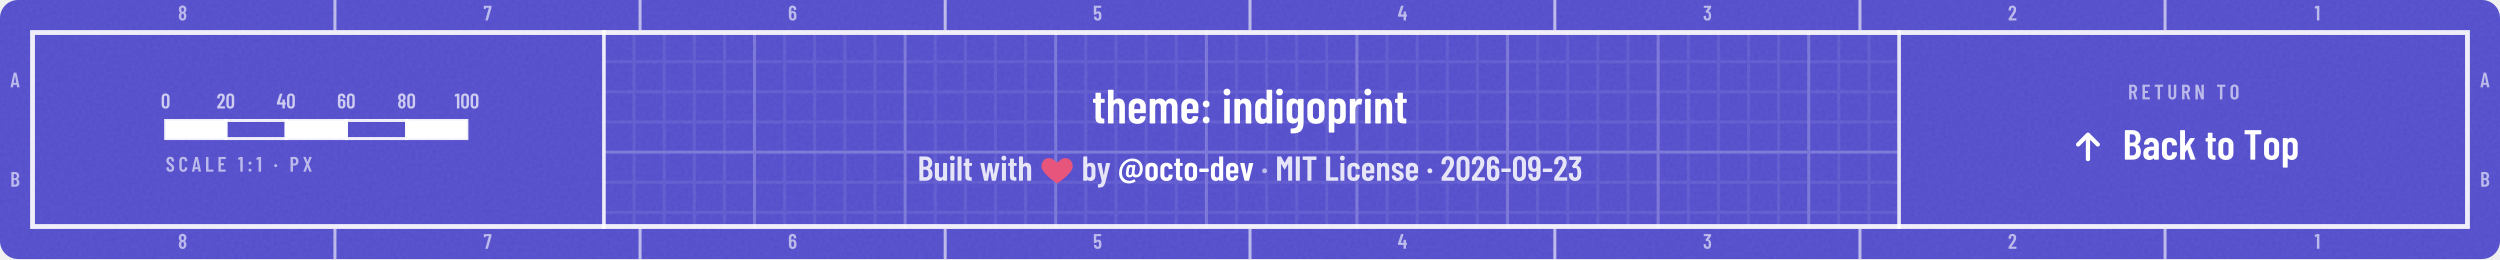
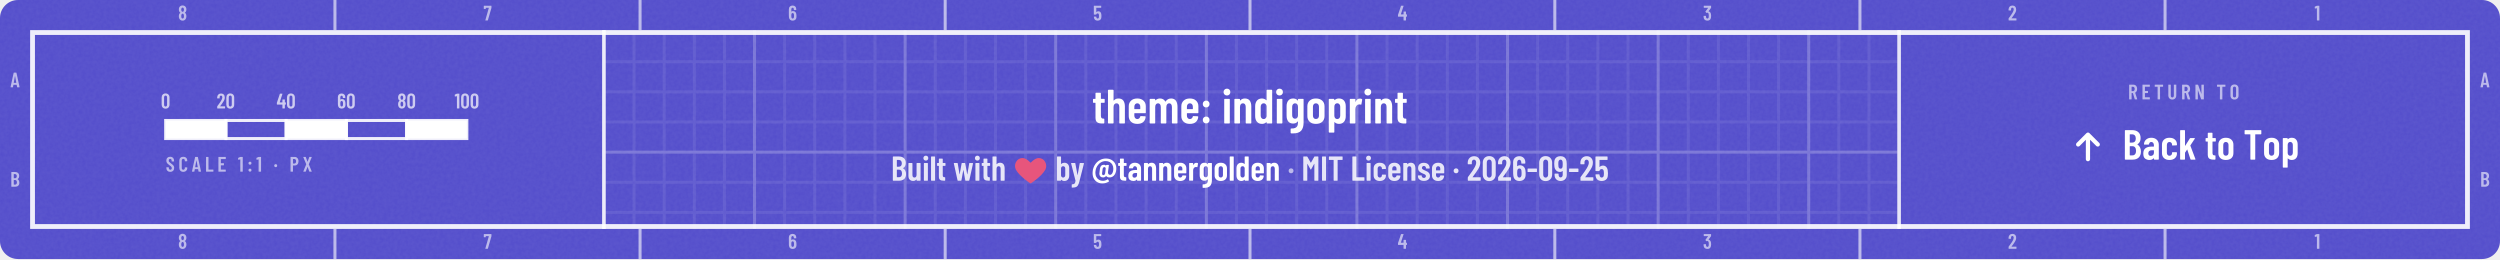
<svg xmlns="http://www.w3.org/2000/svg" width="830" height="86" viewBox="0 0 830 86" role="img" aria-labelledby="t d">
  <defs>
    <clipPath id="kc1">
      <rect x="0" y="0" width="830" height="86" rx="6" />
    </clipPath>
    <filter id="kn2" x="0" y="0" width="100%" height="100%">
      <feTurbulence type="fractalNoise" baseFrequency=".85" numOctaves="2" stitchTiles="stitch" />
      <feColorMatrix values="0 0 0 0 1 0 0 0 0 1 0 0 0 0 1 0 0 0 0.06 0" />
    </filter>
    <pattern id="kp3" width="10" height="10" patternUnits="userSpaceOnUse">
      <path d="M10 .5H.5V10" fill="none" stroke="#FFFFFF" stroke-opacity="0.075" />
    </pattern>
    <pattern id="kp4" width="50" height="50" patternUnits="userSpaceOnUse">
      <path d="M50 .5H.5V50" fill="none" stroke="#FFFFFF" stroke-opacity="0.16" />
    </pattern>
    <clipPath id="kc5">
      <path clip-rule="evenodd" d="M10 10h810v66h-810zM10 10h190v66h-190zM630 10h190v66h-190z" />
    </clipPath>
    <path id="m45" d="M27 263V339Q27 344 30 348Q34 351 39 351H286Q291 351 294 348Q298 344 298 339V263Q298 258 294 254Q291 251 286 251H39Q34 251 30 254Q27 258 27 263Z" />
    <path id="m48" d="M38 183V517Q38 604 89 658Q140 711 224 711Q309 711 360 658Q412 604 412 517V183Q412 96 360 42Q309 -11 224 -11Q140 -11 89 42Q38 96 38 183ZM296 176V524Q296 563 276 586Q257 610 224 610Q192 610 173 586Q154 563 154 524V176Q154 137 173 114Q192 90 224 90Q257 90 276 114Q296 137 296 176Z" />
    <path id="m49" d="M122 700H218Q223 700 226 696Q230 693 230 688V12Q230 7 226 4Q223 0 218 0H126Q121 0 118 4Q114 7 114 12V576Q114 578 112 580Q111 582 109 581L27 565H24Q13 565 13 576L10 643Q10 653 18 657L107 697Q114 700 122 700Z" />
    <path id="m50" d="M173 100H392Q397 100 400 96Q404 93 404 88V12Q404 7 400 4Q397 0 392 0H43Q38 0 34 4Q31 7 31 12V92Q31 101 36 107L75 160Q114 212 152 266Q189 320 215 363Q273 459 273 522Q273 562 256 585Q238 608 209 608Q180 608 163 586Q146 563 147 526V487Q147 482 144 478Q140 475 135 475H41Q36 475 32 478Q29 482 29 487V530Q33 610 84 659Q134 708 214 708Q293 708 342 656Q390 605 390 521Q390 471 373 422Q356 373 319 317Q294 277 260 229Q225 181 214 166Q184 126 170 106Q168 104 169 102Q170 100 173 100Z" />
    <path id="m51" d="M387 218Q387 169 380 134Q368 66 326 29Q283 -8 210 -8Q134 -8 86 32Q38 73 32 143Q30 165 28 207Q28 219 40 219H132Q144 219 144 207Q146 173 148 156Q153 125 169 108Q185 92 210 92Q234 92 250 108Q266 123 271 152Q276 182 276 230Q276 281 269 315Q263 341 248 355Q233 369 210 369Q195 369 183 360Q177 356 174 356Q172 356 166 360L119 408Q115 412 115 417Q115 421 118 425L243 595Q245 597 244 599Q242 601 239 601H49Q44 601 40 604Q37 608 37 613V688Q37 693 40 696Q44 700 49 700H373Q378 700 382 696Q385 693 385 688V609Q385 602 380 594L266 438Q262 432 268 431Q309 426 338 392Q368 358 378 307Q387 267 387 218Z" />
    <path id="m52" d="M443 275V194Q443 189 440 186Q436 182 431 182H401Q396 182 396 177V12Q396 7 392 4Q389 0 384 0H292Q287 0 284 4Q280 7 280 12V177Q280 182 275 182H29Q24 182 20 186Q17 189 17 194V259Q17 268 19 274L158 690Q161 700 171 700H271Q277 700 280 696Q283 693 281 686L153 293Q152 287 157 287H275Q280 287 280 292V412Q280 417 284 420Q287 424 292 424H384Q389 424 392 420Q396 417 396 412V292Q396 287 401 287H431Q436 287 440 284Q443 280 443 275Z" />
    <path id="m53" d="M400 216Q400 175 396 146Q391 72 344 32Q297 -8 219 -8Q145 -8 99 30Q53 68 43 144L40 172Q40 184 52 184H144Q156 184 157 172Q157 166 159 154Q171 92 219 92Q244 92 260 108Q275 124 280 153Q284 178 284 217Q284 254 278 281Q273 307 258 322Q242 336 219 336Q171 336 157 290Q154 279 144 279H51Q46 279 42 282Q39 286 39 291V688Q39 693 42 696Q46 700 51 700H377Q382 700 386 696Q389 693 389 688V612Q389 607 386 604Q382 600 377 600H160Q155 600 155 595V400Q155 397 157 396Q159 396 161 398Q178 416 202 426Q227 437 254 437Q314 437 350 398Q387 360 394 290Q400 259 400 216Z" />
    <path id="m54" d="M401 216Q401 193 399 151Q394 75 346 34Q299 -8 221 -8Q147 -8 101 30Q55 69 46 144Q40 171 40 207L39 532Q39 613 88 660Q138 708 219 708Q295 708 343 660Q391 612 391 532V507Q391 502 388 498Q384 495 379 495H287Q282 495 278 498Q275 502 275 507V526Q275 560 258 582Q242 605 219 605Q191 605 174 583Q156 561 156 526V423Q156 420 158 419Q160 418 162 420Q191 447 234 447Q303 447 346 403Q389 359 396 286Q401 253 401 216ZM284 224Q284 250 279 295Q267 353 220 353Q196 353 180 338Q165 322 160 292Q156 257 156 224Q156 195 159 157Q164 125 180 108Q195 91 220 91Q245 91 260 109Q276 127 281 160Q284 196 284 224Z" />
    <path id="m55" d="M90 13 255 594Q257 600 251 600H116Q111 600 111 595V559Q111 554 108 550Q104 547 99 547H28Q23 547 20 550Q16 554 16 559L17 688Q17 693 20 696Q24 700 29 700H368Q373 700 376 696Q380 693 380 688V607Q380 603 378 593L211 10Q208 0 197 0H100Q87 0 90 13Z" />
    <path id="m56" d="M325 364Q358 345 375 306Q396 259 396 200Q396 147 380 107Q360 53 318 22Q275 -8 216 -8Q158 -8 116 22Q73 52 53 106Q38 148 38 200Q38 259 56 301Q71 341 109 363Q113 366 109 369Q76 390 58 427Q38 470 38 523Q38 581 58 620Q78 664 120 688Q161 712 216 712Q270 712 312 688Q353 665 374 621Q396 579 396 523Q396 471 376 429Q358 392 325 371Q319 367 325 364ZM159 559Q152 541 152 513Q152 483 162 456Q169 435 183 423Q197 411 216 411Q237 411 252 424Q266 436 273 459Q281 483 281 513Q281 547 271 568Q264 589 250 600Q236 612 216 612Q198 612 184 602Q171 591 164 573ZM281 206Q281 244 272 271Q266 295 252 308Q237 322 216 322Q195 322 180 308Q166 294 160 268Q152 242 152 208Q152 177 158 151Q163 123 178 108Q194 92 216 92Q239 92 255 108Q271 124 276 153Q281 180 281 206Z" />
    <path id="m57" d="M384 168Q384 87 334 40Q285 -8 204 -8Q128 -8 80 40Q32 88 32 168V193Q32 198 36 202Q39 205 44 205H136Q141 205 144 202Q148 198 148 193V174Q148 140 164 118Q181 95 204 95Q232 95 250 117Q267 139 267 174V276Q267 279 265 280Q263 281 261 279Q232 253 189 253Q120 253 77 297Q34 341 27 414Q22 447 22 484Q22 518 25 549Q29 625 76 666Q124 708 203 708Q276 708 322 670Q368 631 378 556Q383 526 383 493ZM267 476Q267 506 264 543Q253 609 204 609Q179 609 163 591Q147 573 142 540Q140 516 140 476Q140 439 145 405Q150 377 166 362Q181 347 204 347Q228 347 244 362Q259 378 263 408Q267 443 267 476Z" />
    <path id="m58" d="M57 404Q57 435 77 455Q97 475 128 475Q159 475 178 455Q198 435 198 404Q198 373 178 353Q158 333 128 333Q97 333 77 353Q57 373 57 404ZM57 73Q57 104 77 124Q97 144 128 144Q159 144 178 124Q198 104 198 73Q198 42 178 22Q158 2 128 2Q97 2 77 22Q57 42 57 73Z" />
    <path id="m64" d="M722 352Q722 327 719 301Q706 204 655 150Q604 95 529 95Q465 95 431 135Q427 138 424 134Q409 113 387 104Q365 94 343 94Q292 94 262 124Q233 154 233 201Q233 218 238 250L242 283Q244 307 250 347Q268 461 367 461Q380 461 394 456Q409 451 421 440Q428 435 428 442V444Q429 455 441 455H497Q509 455 508 442L484 258Q483 252 483 240Q483 206 499 188Q515 170 541 170Q577 170 602 206Q626 243 634 303Q637 326 637 346Q637 413 609 463Q581 513 530 540Q480 567 414 567Q342 567 279 530Q216 492 174 426Q132 359 122 275Q119 251 119 229Q119 156 149 104Q179 51 228 24Q277 -3 333 -3Q408 -3 468 39Q473 42 476 42Q482 42 485 36L511 -6Q513 -9 513 -14Q513 -19 508 -23Q472 -48 424 -63Q375 -78 319 -78Q239 -78 175 -42Q111 -5 74 62Q38 130 38 221Q38 253 42 280Q55 384 109 466Q163 549 246 595Q328 641 422 641Q510 641 578 605Q646 569 684 504Q722 438 722 352ZM400 212 403 233 404 243 414 326 416 343Q419 365 408 379Q398 393 379 393Q360 393 346 379Q332 365 329 343L326 322Q320 283 320 276L312 212Q311 188 321 174Q331 161 350 161Q369 161 382 175Q396 189 400 212Z" />
    <path id="m65" d="M325 11 306 116Q306 121 300 121H154Q148 121 148 116L129 11Q128 0 116 0H25Q11 0 14 13L162 689Q164 700 175 700H281Q292 700 294 689L442 13V9Q442 0 431 0H338Q326 0 325 11ZM171 212H282Q288 212 287 217L229 533Q228 536 226 536Q224 536 223 533L166 217Q165 212 171 212Z" />
    <path id="m66" d="M242 0H66Q61 0 58 4Q54 7 54 12V688Q54 693 58 696Q61 700 66 700H224Q319 700 373 652Q427 604 427 512Q427 409 354 365Q349 362 352 359Q391 334 413 292Q435 250 435 192Q435 100 382 50Q328 0 242 0ZM170 595V409Q170 404 175 404H226Q267 404 290 429Q313 454 313 500Q313 548 290 574Q267 600 226 600H175Q170 600 170 595ZM319 208Q319 260 296 290Q273 319 233 319H175Q170 319 170 314V106Q170 101 175 101H233Q273 101 296 129Q319 157 319 208Z" />
    <path id="m67" d="M42 180V521Q42 607 94 658Q145 708 230 708Q316 708 368 658Q420 607 420 521V509Q420 504 416 500Q413 496 408 496L315 492Q303 492 303 504V529Q303 564 283 586Q263 608 230 608Q198 608 178 586Q158 564 158 529V171Q158 136 178 114Q198 92 230 92Q263 92 283 114Q303 136 303 171V196Q303 201 306 204Q310 208 315 208L408 204Q413 204 416 200Q420 197 420 192V180Q420 95 368 44Q316 -8 230 -8Q145 -8 94 44Q42 95 42 180Z" />
    <path id="m69" d="M391 600H175Q170 600 170 595V406Q170 401 175 401H303Q308 401 312 398Q315 394 315 389V312Q315 307 312 304Q308 300 303 300H175Q170 300 170 295V105Q170 100 175 100H391Q396 100 400 96Q403 93 403 88V12Q403 7 400 4Q396 0 391 0H66Q61 0 58 4Q54 7 54 12V688Q54 693 58 696Q61 700 66 700H391Q396 700 400 696Q403 693 403 688V612Q403 607 400 604Q396 600 391 600Z" />
    <path id="m73" d="M54 12V688Q54 693 58 696Q61 700 66 700H158Q163 700 166 696Q170 693 170 688V12Q170 7 166 4Q163 0 158 0H66Q61 0 58 4Q54 7 54 12Z" />
    <path id="m76" d="M54 12V688Q54 693 58 696Q61 700 66 700H158Q163 700 166 696Q170 693 170 688V105Q170 100 175 100H391Q396 100 400 96Q403 93 403 88V12Q403 7 400 4Q396 0 391 0H66Q61 0 58 4Q54 7 54 12Z" />
    <path id="m77" d="M383 700H475Q480 700 484 696Q487 693 487 688V12Q487 7 484 4Q480 0 475 0H383Q378 0 374 4Q371 7 371 12V484Q371 488 369 488Q367 488 365 485L278 327Q273 319 269 319Q265 319 260 327L173 485Q171 488 169 488Q167 488 167 484V12Q167 7 164 4Q160 0 155 0H63Q58 0 54 4Q51 7 51 12V688Q51 693 54 696Q58 700 63 700H155Q165 700 170 692L267 521Q270 517 273 521L368 692Q373 700 383 700Z" />
    <path id="m78" d="M350 700H441Q446 700 450 696Q453 693 453 688V12Q453 7 450 4Q446 0 441 0H336Q326 0 323 10L174 434Q173 437 170 436Q168 436 168 433L169 12Q169 7 166 4Q162 0 157 0H66Q61 0 58 4Q54 7 54 12V688Q54 693 58 696Q61 700 66 700H169Q179 700 182 690L332 269Q333 266 336 266Q338 267 338 270V688Q338 693 342 696Q345 700 350 700Z" />
    <path id="m79" d="M42 182V518Q42 604 94 656Q147 708 233 708Q319 708 372 656Q425 604 425 518V182Q425 96 372 44Q319 -8 233 -8Q147 -8 94 44Q42 96 42 182ZM309 177V523Q309 561 288 584Q267 608 233 608Q199 608 178 584Q158 561 158 523V177Q158 139 178 116Q199 92 233 92Q267 92 288 116Q309 139 309 177Z" />
    <path id="m80" d="M432 495Q432 405 384 350Q337 295 259 295H174Q169 295 169 290V12Q169 7 166 4Q162 0 157 0H65Q60 0 56 4Q53 7 53 12V689Q53 694 56 698Q60 701 65 701H253Q306 701 346 675Q387 649 410 602Q432 555 432 495ZM316 492Q316 542 294 572Q271 601 234 601H174Q169 601 169 596V391Q169 386 174 386H234Q271 386 294 414Q316 443 316 492Z" />
    <path id="m82" d="M318 10 233 297Q231 301 228 301H175Q170 301 170 296V12Q170 7 166 4Q163 0 158 0H66Q61 0 58 4Q54 7 54 12V688Q54 693 58 696Q61 700 66 700H254Q307 700 348 674Q388 649 410 602Q433 556 433 496Q433 434 409 389Q385 344 342 321Q338 320 339 315L437 14Q438 12 438 9Q438 0 427 0H331Q321 0 318 10ZM170 595V396Q170 391 175 391H236Q272 391 294 419Q317 447 317 495Q317 543 294 572Q272 600 236 600H175Q170 600 170 595Z" />
    <path id="m83" d="M34 173V199Q34 204 38 208Q41 211 46 211H137Q142 211 146 208Q149 204 149 199V179Q149 140 168 116Q188 92 219 92Q250 92 270 114Q290 137 290 174Q290 200 279 219Q268 238 248 255Q228 272 184 304Q134 340 104 368Q73 396 52 436Q32 475 32 527Q32 610 82 659Q132 708 214 708Q297 708 348 656Q399 605 399 520V496Q399 491 396 488Q392 484 387 484H297Q292 484 288 488Q285 491 285 496V522Q285 561 266 584Q246 608 214 608Q184 608 165 586Q146 565 146 527Q146 491 166 466Q187 441 247 397Q308 352 339 324Q370 295 387 261Q404 227 404 180Q404 95 353 44Q302 -8 219 -8Q136 -8 85 42Q34 92 34 173Z" />
    <path id="m84" d="M425 688V612Q425 607 422 604Q418 600 413 600H286Q281 600 281 595V12Q281 7 278 4Q274 0 269 0H177Q172 0 168 4Q165 7 165 12V595Q165 600 160 600H40Q35 600 32 604Q28 607 28 612V688Q28 693 32 696Q35 700 40 700H413Q418 700 422 696Q425 693 425 688Z" />
    <path id="m85" d="M50 194V688Q50 693 54 696Q57 700 62 700H154Q159 700 162 696Q166 693 166 688V182Q166 142 186 117Q206 92 239 92Q272 92 292 117Q312 142 312 182V688Q312 693 316 696Q319 700 324 700H416Q421 700 424 696Q428 693 428 688V194Q428 103 376 48Q324 -8 239 -8Q153 -8 102 48Q50 103 50 194Z" />
    <path id="m88" d="M31 14 168 347Q169 350 168 353L31 686Q30 688 30 692Q30 700 40 700H135Q145 700 148 690L228 473Q229 470 231 470Q233 470 234 473L313 690Q316 700 326 700H420Q427 700 429 696Q431 692 429 686L292 353Q291 350 292 347L429 14Q430 12 430 8Q430 0 420 0H327Q316 0 313 10L234 226Q233 229 231 229Q229 229 228 226L148 10Q145 0 134 0H40Q33 0 31 4Q29 8 31 14Z" />
    <path id="m97" d="M397 352V12Q397 7 394 4Q390 0 385 0H293Q288 0 284 4Q281 7 281 12V31Q281 34 279 35Q277 36 275 33Q240 -8 173 -8Q116 -8 72 24Q29 57 29 143Q29 233 82 271Q134 309 224 309H276Q281 309 281 314V340Q281 376 263 398Q245 419 218 419Q197 419 183 406Q169 392 166 369Q165 357 153 357H56Q44 357 45 369Q50 437 98 478Q147 519 220 519Q299 519 348 473Q397 427 397 352ZM281 160V217Q281 222 276 222H224Q190 222 169 204Q148 185 148 150Q148 119 164 104Q180 88 205 88Q235 88 258 107Q281 126 281 160Z" />
    <path id="m98" d="M399 357V154Q399 80 362 36Q325 -8 258 -8Q204 -8 168 27Q166 29 164 28Q162 27 162 24V12Q162 7 158 4Q155 0 150 0H58Q53 0 50 4Q46 7 46 12V688Q46 693 50 696Q53 700 58 700H150Q155 700 158 696Q162 693 162 688V486Q162 483 164 482Q167 482 170 486Q189 503 212 511Q236 519 258 519Q324 519 362 476Q399 433 399 357ZM222 419Q198 419 182 404Q166 388 162 362V149Q166 123 182 108Q198 92 222 92Q250 92 267 112Q284 131 284 163V348Q284 380 267 400Q250 419 222 419Z" />
    <path id="m99" d="M38 155V357Q38 430 86 474Q133 519 215 519Q297 519 345 476Q393 432 393 365V351Q393 346 390 342Q386 339 381 339L289 335Q277 335 277 347V357Q277 382 260 400Q242 419 215 419Q188 419 171 399Q154 379 154 348V163Q154 132 171 112Q188 92 215 92Q242 92 260 110Q277 129 277 155V165Q277 170 280 174Q284 177 289 177L381 176Q386 176 390 172Q393 169 393 164V146Q393 77 345 34Q297 -8 215 -8Q133 -8 86 36Q38 80 38 155Z" />
    <path id="m100" d="M287 700H379Q384 700 388 696Q391 693 391 688V12Q391 7 388 4Q384 0 379 0H287Q282 0 278 4Q275 7 275 12V24Q275 27 273 28Q271 29 269 27Q233 -8 179 -8Q112 -8 75 36Q38 80 38 154V357Q38 433 76 476Q113 519 179 519Q202 519 226 510Q250 502 269 483Q271 481 273 482Q275 483 275 486V688Q275 693 278 696Q282 700 287 700ZM275 149V362Q271 388 255 404Q239 419 215 419Q187 419 170 400Q153 380 153 348V163Q153 131 170 112Q187 92 215 92Q239 92 255 108Q271 123 275 149Z" />
    <path id="m101" d="M380 213H159Q154 213 154 208V163Q154 132 171 112Q188 92 215 92Q238 92 254 106Q271 121 276 144Q279 154 289 154L378 150Q383 150 386 146Q390 143 389 137Q382 67 338 30Q294 -8 215 -8Q133 -8 86 36Q38 79 38 154V357Q38 430 86 474Q133 519 215 519Q297 519 344 474Q392 430 392 357V225Q392 220 388 216Q385 213 380 213ZM154 348V303Q154 298 159 298H272Q277 298 277 303V348Q277 380 260 400Q243 419 215 419Q188 419 171 399Q154 379 154 348Z" />
    <path id="m103" d="M287 511H379Q384 511 388 508Q391 504 391 499V19Q391 -89 342 -148Q293 -206 167 -206Q145 -206 134 -205Q122 -204 122 -192V-115Q122 -102 135 -104Q192 -105 222 -90Q253 -75 264 -46Q275 -17 275 30V41Q275 44 273 44Q271 45 269 42Q236 -1 175 -1Q108 -1 73 42Q38 86 38 161V357Q38 434 74 476Q109 519 175 519Q236 519 269 476Q271 473 273 474Q275 474 275 477V499Q275 504 278 508Q282 511 287 511ZM275 169V348Q275 380 258 400Q242 419 215 419Q188 419 171 399Q154 379 154 348V169Q154 138 171 118Q188 99 215 99Q242 99 258 118Q275 138 275 169Z" />
    <path id="m104" d="M397 352V12Q397 7 394 4Q390 0 385 0H293Q288 0 284 4Q281 7 281 12V343Q281 379 266 399Q251 419 223 419Q194 419 178 398Q162 377 162 340V12Q162 7 158 4Q155 0 150 0H58Q53 0 50 4Q46 7 46 12V688Q46 693 50 696Q53 700 58 700H150Q155 700 158 696Q162 693 162 688V479Q162 476 164 476Q167 475 170 479Q204 519 265 519Q330 519 364 476Q397 432 397 352Z" />
    <path id="m105" d="M36 652Q36 683 56 703Q76 723 107 723Q138 723 158 703Q177 683 177 652Q177 621 157 601Q137 581 107 581Q76 581 56 601Q36 621 36 652ZM50 12V499Q50 504 54 508Q57 511 62 511H154Q159 511 162 508Q166 504 166 499V12Q166 7 162 4Q159 0 154 0H62Q57 0 54 4Q50 7 50 12Z" />
    <path id="m107" d="M46 12V688Q46 693 50 696Q53 700 58 700H150Q155 700 158 696Q162 693 162 688V332Q162 328 164 328Q166 328 168 331L277 503Q281 511 291 511H387Q394 511 396 506Q398 502 394 496L290 339Q288 335 289 332L409 14Q410 12 410 9Q410 0 399 0H304Q294 0 291 10L217 236Q216 239 214 240Q212 240 211 237L164 167Q162 163 162 161V12Q162 7 158 4Q155 0 150 0H58Q53 0 50 4Q46 7 46 12Z" />
    <path id="m108" d="M42 12V688Q42 693 46 696Q49 700 54 700H146Q151 700 154 696Q158 693 158 688V12Q158 7 154 4Q151 0 146 0H54Q49 0 46 4Q42 7 42 12Z" />
    <path id="m109" d="M623 347V12Q623 7 620 4Q616 0 611 0H520Q515 0 512 4Q508 7 508 12V339Q508 377 493 398Q478 419 452 419Q424 419 408 398Q392 377 392 340V12Q392 7 388 4Q385 0 380 0H289Q284 0 280 4Q277 7 277 12V339Q277 377 262 398Q246 419 221 419Q193 419 177 398Q161 377 161 340V12Q161 7 158 4Q154 0 149 0H58Q53 0 50 4Q46 7 46 12V499Q46 504 50 508Q53 511 58 511H149Q154 511 158 508Q161 504 161 499V483Q161 480 163 479Q165 478 167 481Q187 501 212 510Q237 519 261 519Q335 519 370 456Q373 452 379 459Q399 491 430 505Q460 519 491 519Q556 519 590 474Q623 428 623 347Z" />
    <path id="m110" d="M397 352V12Q397 7 394 4Q390 0 385 0H293Q288 0 284 4Q281 7 281 12V343Q281 379 266 399Q251 419 223 419Q194 419 178 398Q162 377 162 340V12Q162 7 158 4Q155 0 150 0H58Q53 0 50 4Q46 7 46 12V499Q46 504 50 508Q53 511 58 511H150Q155 511 158 508Q162 504 162 499V479Q162 476 164 476Q167 475 170 479Q204 519 265 519Q330 519 364 476Q397 432 397 352Z" />
    <path id="m111" d="M38 155V356Q38 430 86 474Q134 519 216 519Q299 519 347 474Q395 430 395 356V155Q395 80 348 36Q300 -8 216 -8Q133 -8 86 36Q38 80 38 155ZM279 164V348Q279 379 262 399Q244 419 216 419Q188 419 171 400Q154 380 154 348V164Q154 132 171 112Q188 93 216 93Q244 93 262 112Q279 132 279 164Z" />
    <path id="m112" d="M403 357V155Q403 78 366 35Q329 -8 262 -8Q239 -8 215 0Q191 9 172 28Q170 30 168 29Q166 28 166 25V-177Q166 -182 162 -186Q159 -189 154 -189H62Q57 -189 54 -186Q50 -182 50 -177V499Q50 504 54 508Q57 511 62 511H154Q159 511 162 508Q166 504 166 499V487Q166 484 168 484Q171 483 174 487Q209 519 262 519Q329 519 366 476Q403 432 403 357ZM226 420Q199 420 182 400Q166 380 166 348V163Q166 131 182 112Q199 92 226 92Q254 92 271 112Q288 131 288 163V348Q288 380 271 400Q254 420 226 420Z" />
    <path id="m114" d="M297 507Q305 502 303 492L287 399Q286 387 273 392Q259 396 247 396Q235 396 225 393Q197 389 180 362Q162 334 162 296V13Q162 8 158 4Q155 1 150 1H58Q53 1 50 4Q46 8 46 13V499Q46 504 50 508Q53 511 58 511H150Q155 511 158 508Q162 504 162 499V453Q162 449 164 448Q166 448 167 452Q194 517 255 517Q282 517 297 507Z" />
    <path id="m115" d="M30 135V142Q30 147 34 150Q37 154 42 154H128Q133 154 136 150Q140 147 140 142V137Q140 113 158 97Q177 81 204 81Q230 81 245 96Q260 111 260 134Q260 154 247 168Q234 181 219 188Q204 195 165 211Q108 233 72 267Q35 301 35 368Q35 438 80 478Q124 517 200 517Q278 517 324 476Q369 434 369 364Q369 359 366 356Q362 352 357 352H273Q268 352 264 356Q261 359 261 364V370Q261 394 244 410Q228 426 203 426Q177 426 162 410Q146 393 146 370Q146 351 158 338Q170 325 185 318Q200 310 235 295Q277 278 306 262Q334 245 356 214Q377 184 377 139Q377 72 330 33Q283 -6 203 -6Q124 -6 77 32Q30 70 30 135Z" />
    <path id="m116" d="M248 429H186Q181 429 181 424V162Q181 127 194 114Q207 100 233 101H240Q245 101 248 98Q252 94 252 89V12Q252 7 248 4Q245 0 240 0H206Q138 0 104 25Q69 50 69 119V424Q69 429 64 429H29Q24 429 20 432Q17 436 17 441V499Q17 504 20 508Q24 511 29 511H64Q69 511 69 516V626Q69 631 72 634Q76 638 81 638H169Q174 638 178 634Q181 631 181 626V516Q181 511 186 511H248Q253 511 256 508Q260 504 260 499V441Q260 436 256 432Q253 429 248 429Z" />
    <path id="m117" d="M289 511H381Q386 511 390 508Q393 504 393 499V12Q393 7 390 4Q386 0 381 0H289Q284 0 280 4Q277 7 277 12V34Q277 37 275 38Q273 39 271 36Q242 -7 178 -7Q117 -7 80 30Q42 66 42 142V499Q42 504 46 508Q49 511 54 511H146Q151 511 154 508Q158 504 158 499V167Q158 92 216 92Q245 92 261 114Q277 135 277 172V499Q277 504 280 508Q284 511 289 511Z" />
-     <path id="m118" d="M141 10 19 499V503Q19 512 30 512H132Q144 512 145 501L205 190Q206 187 208 187Q210 187 211 190L270 501Q271 512 283 512L385 510Q399 510 396 497L275 10Q272 0 261 0H155Q144 0 141 10Z" />
    <path id="m119" d="M126 11 19 499V503Q19 512 30 512H118Q130 512 131 501L183 190Q184 187 186 187Q188 187 189 190L244 501Q245 512 257 512H335Q347 512 348 501L404 189Q405 186 407 186Q409 186 410 189L463 501Q464 512 476 512L563 510Q576 510 573 497L466 11Q464 0 453 0H363Q351 0 350 11L297 303Q296 306 294 306Q292 306 291 303L239 11Q238 0 226 0H139Q128 0 126 11Z" />
    <path id="m121" d="M34 -187V-115Q34 -110 37 -106Q40 -103 44 -103Q77 -102 96 -94Q115 -87 126 -66Q138 -44 143 -3L142 3L16 499V503Q16 512 27 512H125Q137 512 138 501L199 170Q200 167 202 167Q204 167 205 170L264 501Q265 512 277 512L376 510Q390 510 387 497L253 -28Q234 -99 213 -134Q192 -169 154 -184Q116 -199 45 -199H40Q38 -199 36 -196Q34 -192 34 -187Z" />
    <path id="m183" d="M37 286Q37 317 57 337Q77 357 108 357Q139 357 158 337Q178 317 178 286Q178 255 158 235Q138 215 108 215Q77 215 57 235Q37 255 37 286Z" />
  </defs>
  <rect y="0" width="830" height="86" rx="6" fill="#534DCB" />
  <rect y="0" width="830" height="86" clip-path="url(#kc1)" filter="url(#kn2)" />
  <g clip-path="url(#kc5)">
    <rect y="0" width="830" height="86" fill="url(#kp3)" />
    <rect y="0" width="830" height="86" fill="url(#kp4)" />
  </g>
  <rect x="10.8" y="10.8" width="808.4" height="64.4" fill="none" stroke="#FFFFFF" stroke-opacity="0.9" stroke-width="1.6" />
  <path d="M111.2 0V10M111.2 76V86M212.5 0V10M212.5 76V86M313.8 0V10M313.8 76V86M415 0V10M415 76V86M516.2 0V10M516.2 76V86M617.5 0V10M617.5 76V86M718.8 0V10M718.8 76V86" stroke="#FFFFFF" stroke-opacity="0.6" />
  <g transform="scale(0.007 -0.007)" fill="#FFFFFF" fill-opacity="0.6">
    <use href="#m56" x="8444" y="-971" />
    <use href="#m56" x="8444" y="-11800" />
    <use href="#m55" x="22929" y="-971" />
    <use href="#m55" x="22929" y="-11800" />
    <use href="#m54" x="37375" y="-971" />
    <use href="#m54" x="37375" y="-11800" />
    <use href="#m53" x="51840" y="-971" />
    <use href="#m53" x="51840" y="-11800" />
    <use href="#m52" x="66288" y="-971" />
    <use href="#m52" x="66288" y="-11800" />
    <use href="#m51" x="80769" y="-971" />
    <use href="#m51" x="80769" y="-11800" />
    <use href="#m50" x="95234" y="-971" />
    <use href="#m50" x="95234" y="-11800" />
    <use href="#m49" x="109774" y="-971" />
    <use href="#m49" x="109774" y="-11800" />
    <use href="#m65" x="486" y="-4143" />
    <use href="#m65" x="117629" y="-4143" />
    <use href="#m66" x="483" y="-8857" />
    <use href="#m66" x="117626" y="-8857" />
  </g>
  <path d="M200.5 10V76M630.5 10V76" stroke="#FFFFFF" stroke-opacity="0.85" stroke-width="1.2" />
  <rect x="55" y="40" width="20" height="6" fill="#FFFFFF" stroke="#FFFFFF" stroke-opacity="0.9" />
  <rect x="75" y="40" width="20" height="6" fill="none" stroke="#FFFFFF" stroke-opacity="0.9" />
  <rect x="95" y="40" width="20" height="6" fill="#FFFFFF" stroke="#FFFFFF" stroke-opacity="0.9" />
  <rect x="115" y="40" width="20" height="6" fill="none" stroke="#FFFFFF" stroke-opacity="0.9" />
  <rect x="135" y="40" width="20" height="6" fill="#FFFFFF" stroke="#FFFFFF" stroke-opacity="0.9" />
  <g transform="translate(53.4 36) scale(0.007 -0.007)" fill="#FFFFFF" fill-opacity="0.7">
    <use href="#m48" x="0" />
  </g>
  <g transform="translate(71.9 36) scale(0.007 -0.007)" fill="#FFFFFF" fill-opacity="0.7">
    <use href="#m50" x="0" />
    <use href="#m48" x="425" />
  </g>
  <g transform="translate(91.8 36) scale(0.007 -0.007)" fill="#FFFFFF" fill-opacity="0.7">
    <use href="#m52" x="0" />
    <use href="#m48" x="459" />
  </g>
  <g transform="translate(111.9 36) scale(0.007 -0.007)" fill="#FFFFFF" fill-opacity="0.7">
    <use href="#m54" x="0" />
    <use href="#m48" x="429" />
  </g>
  <g transform="translate(131.9 36) scale(0.007 -0.007)" fill="#FFFFFF" fill-opacity="0.7">
    <use href="#m56" x="0" />
    <use href="#m48" x="434" />
  </g>
  <g transform="translate(150.9 36) scale(0.007 -0.007)" fill="#FFFFFF" fill-opacity="0.7">
    <use href="#m49" x="0" />
    <use href="#m48" x="274" />
    <use href="#m48" x="724" />
  </g>
  <g transform="translate(55 57) scale(0.007 -0.007)" fill="#FFFFFF" fill-opacity="0.6">
    <use href="#m83" x="0" />
    <use href="#m67" x="605" />
    <use href="#m65" x="1234" />
    <use href="#m76" x="1861" />
    <use href="#m69" x="2448" />
    <use href="#m49" x="3426" />
    <use href="#m58" x="3871" />
    <use href="#m49" x="4294" />
    <use href="#m183" x="5111" />
    <use href="#m80" x="5869" />
    <use href="#m88" x="6498" />
  </g>
  <g transform="translate(362.6 41) scale(0.016 -0.016)" fill="#FFFFFF">
    <use href="#m116" x="0" />
    <use href="#m104" x="282" />
    <use href="#m101" x="721" />
    <use href="#m109" x="1147" />
    <use href="#m101" x="1812" />
    <use href="#m58" x="2238" />
    <use href="#m105" x="2690" />
    <use href="#m110" x="2905" />
    <use href="#m100" x="3344" />
    <use href="#m105" x="3781" />
    <use href="#m103" x="3996" />
    <use href="#m111" x="4427" />
    <use href="#m112" x="4859" />
    <use href="#m114" x="5300" />
    <use href="#m105" x="5613" />
    <use href="#m110" x="5828" />
    <use href="#m116" x="6267" />
  </g>
-   <g transform="translate(304.6 60) scale(0.0115 -0.0115)" fill="#FFFFFF" fill-opacity="0.85">
+   <g transform="translate(295.8 60) scale(0.0115 -0.0115)" fill="#FFFFFF" fill-opacity="0.85">
    <use href="#m66" x="0" />
    <use href="#m117" x="462" />
    <use href="#m105" x="900" />
    <use href="#m108" x="1115" />
    <use href="#m116" x="1314" />
    <use href="#m119" x="1796" />
    <use href="#m105" x="2388" />
    <use href="#m116" x="2603" />
    <use href="#m104" x="2885" />
  </g>
-   <g transform="translate(345.1 50.8) scale(0.4888)" fill="#E7557C" stroke="#E7557C" stroke-width="1.2" stroke-linejoin="round">
+   <g transform="translate(336.3 50.8) scale(0.4888)" fill="#E7557C" stroke="#E7557C" stroke-width="1.2" stroke-linejoin="round">
    <path d="M12 20s-7-4.5-9.5-9C1 8 3 4 6.5 4 9 4 12 7.5 12 7.5S15 4 17.5 4C21 4 23 8 21.5 11c-2.5 4.5-9.5 9-9.5 9z" />
  </g>
-   <g transform="translate(359.1 60) scale(0.0115 -0.0115)" fill="#FFFFFF" fill-opacity="0.85">
+   <g transform="translate(350.4 60) scale(0.0115 -0.0115)" fill="#FFFFFF" fill-opacity="0.85">
    <use href="#m98" x="0" />
    <use href="#m121" x="437" />
  </g>
-   <g transform="translate(371.1 60) scale(0.0115 -0.0115)" fill="#FFFFFF">
+   <g transform="translate(362.3 60) scale(0.0115 -0.0115)" fill="#FFFFFF">
    <use href="#m64" x="0" />
-     <use href="#m111" x="759" />
-     <use href="#m99" x="1191" />
-     <use href="#m116" x="1613" />
-     <use href="#m111" x="1895" />
-     <use href="#m45" x="2327" />
-     <use href="#m100" x="2652" />
-     <use href="#m101" x="3089" />
-     <use href="#m118" x="3515" />
-   </g>
-   <g transform="translate(418.6 60) scale(0.0115 -0.0115)" fill="#FFFFFF" fill-opacity="0.6">
+     <use href="#m116" x="759" />
+     <use href="#m97" x="1041" />
+     <use href="#m110" x="1475" />
+     <use href="#m110" x="1914" />
+     <use href="#m101" x="2353" />
+     <use href="#m114" x="2779" />
+     <use href="#m103" x="3092" />
+     <use href="#m111" x="3523" />
+     <use href="#m108" x="3955" />
+     <use href="#m100" x="4154" />
+     <use href="#m101" x="4591" />
+     <use href="#m110" x="5017" />
+   </g>
+   <g transform="translate(427.4 60) scale(0.0115 -0.0115)" fill="#FFFFFF" fill-opacity="0.6">
    <use href="#m183" x="0" />
  </g>
-   <g transform="translate(423.4 60) scale(0.0115 -0.0115)" fill="#FFFFFF" fill-opacity="0.85">
+   <g transform="translate(432.1 60) scale(0.0115 -0.0115)" fill="#FFFFFF" fill-opacity="0.85">
    <use href="#m77" x="0" />
    <use href="#m73" x="538" />
    <use href="#m84" x="762" />
    <use href="#m76" x="1414" />
    <use href="#m105" x="1829" />
    <use href="#m99" x="2044" />
    <use href="#m101" x="2466" />
    <use href="#m110" x="2892" />
    <use href="#m115" x="3331" />
    <use href="#m101" x="3729" />
    <use href="#m183" x="4355" />
    <use href="#m50" x="4770" />
    <use href="#m48" x="5195" />
    <use href="#m50" x="5645" />
    <use href="#m54" x="6070" />
    <use href="#m45" x="6499" />
    <use href="#m48" x="6824" />
    <use href="#m57" x="7274" />
    <use href="#m45" x="7697" />
    <use href="#m50" x="8022" />
-     <use href="#m51" x="8447" />
+     <use href="#m53" x="8447" />
  </g>
  <g transform="translate(706.5 33) scale(0.007 -0.007)" fill="#FFFFFF" fill-opacity="0.6">
    <use href="#m82" x="0" />
    <use href="#m69" x="632" />
    <use href="#m84" x="1239" />
    <use href="#m85" x="1862" />
    <use href="#m82" x="2512" />
    <use href="#m78" x="3144" />
    <use href="#m84" x="4194" />
    <use href="#m79" x="4817" />
  </g>
  <g transform="rotate(-90 693.2 48.5)">
    <g transform="translate(686.7 42) scale(0.5417)" fill="none" stroke="#FFFFFF" stroke-width="2.6" stroke-linecap="round" stroke-linejoin="round">
      <path d="M4 12h15M13 6l6 6-6 6" />
    </g>
  </g>
  <g transform="translate(704.7 53) scale(0.014 -0.014)" fill="#FFFFFF">
    <use href="#m66" x="0" />
    <use href="#m97" x="462" />
    <use href="#m99" x="896" />
    <use href="#m107" x="1318" />
    <use href="#m116" x="1951" />
    <use href="#m111" x="2233" />
    <use href="#m84" x="2865" />
    <use href="#m111" x="3317" />
    <use href="#m112" x="3749" />
  </g>
</svg>
